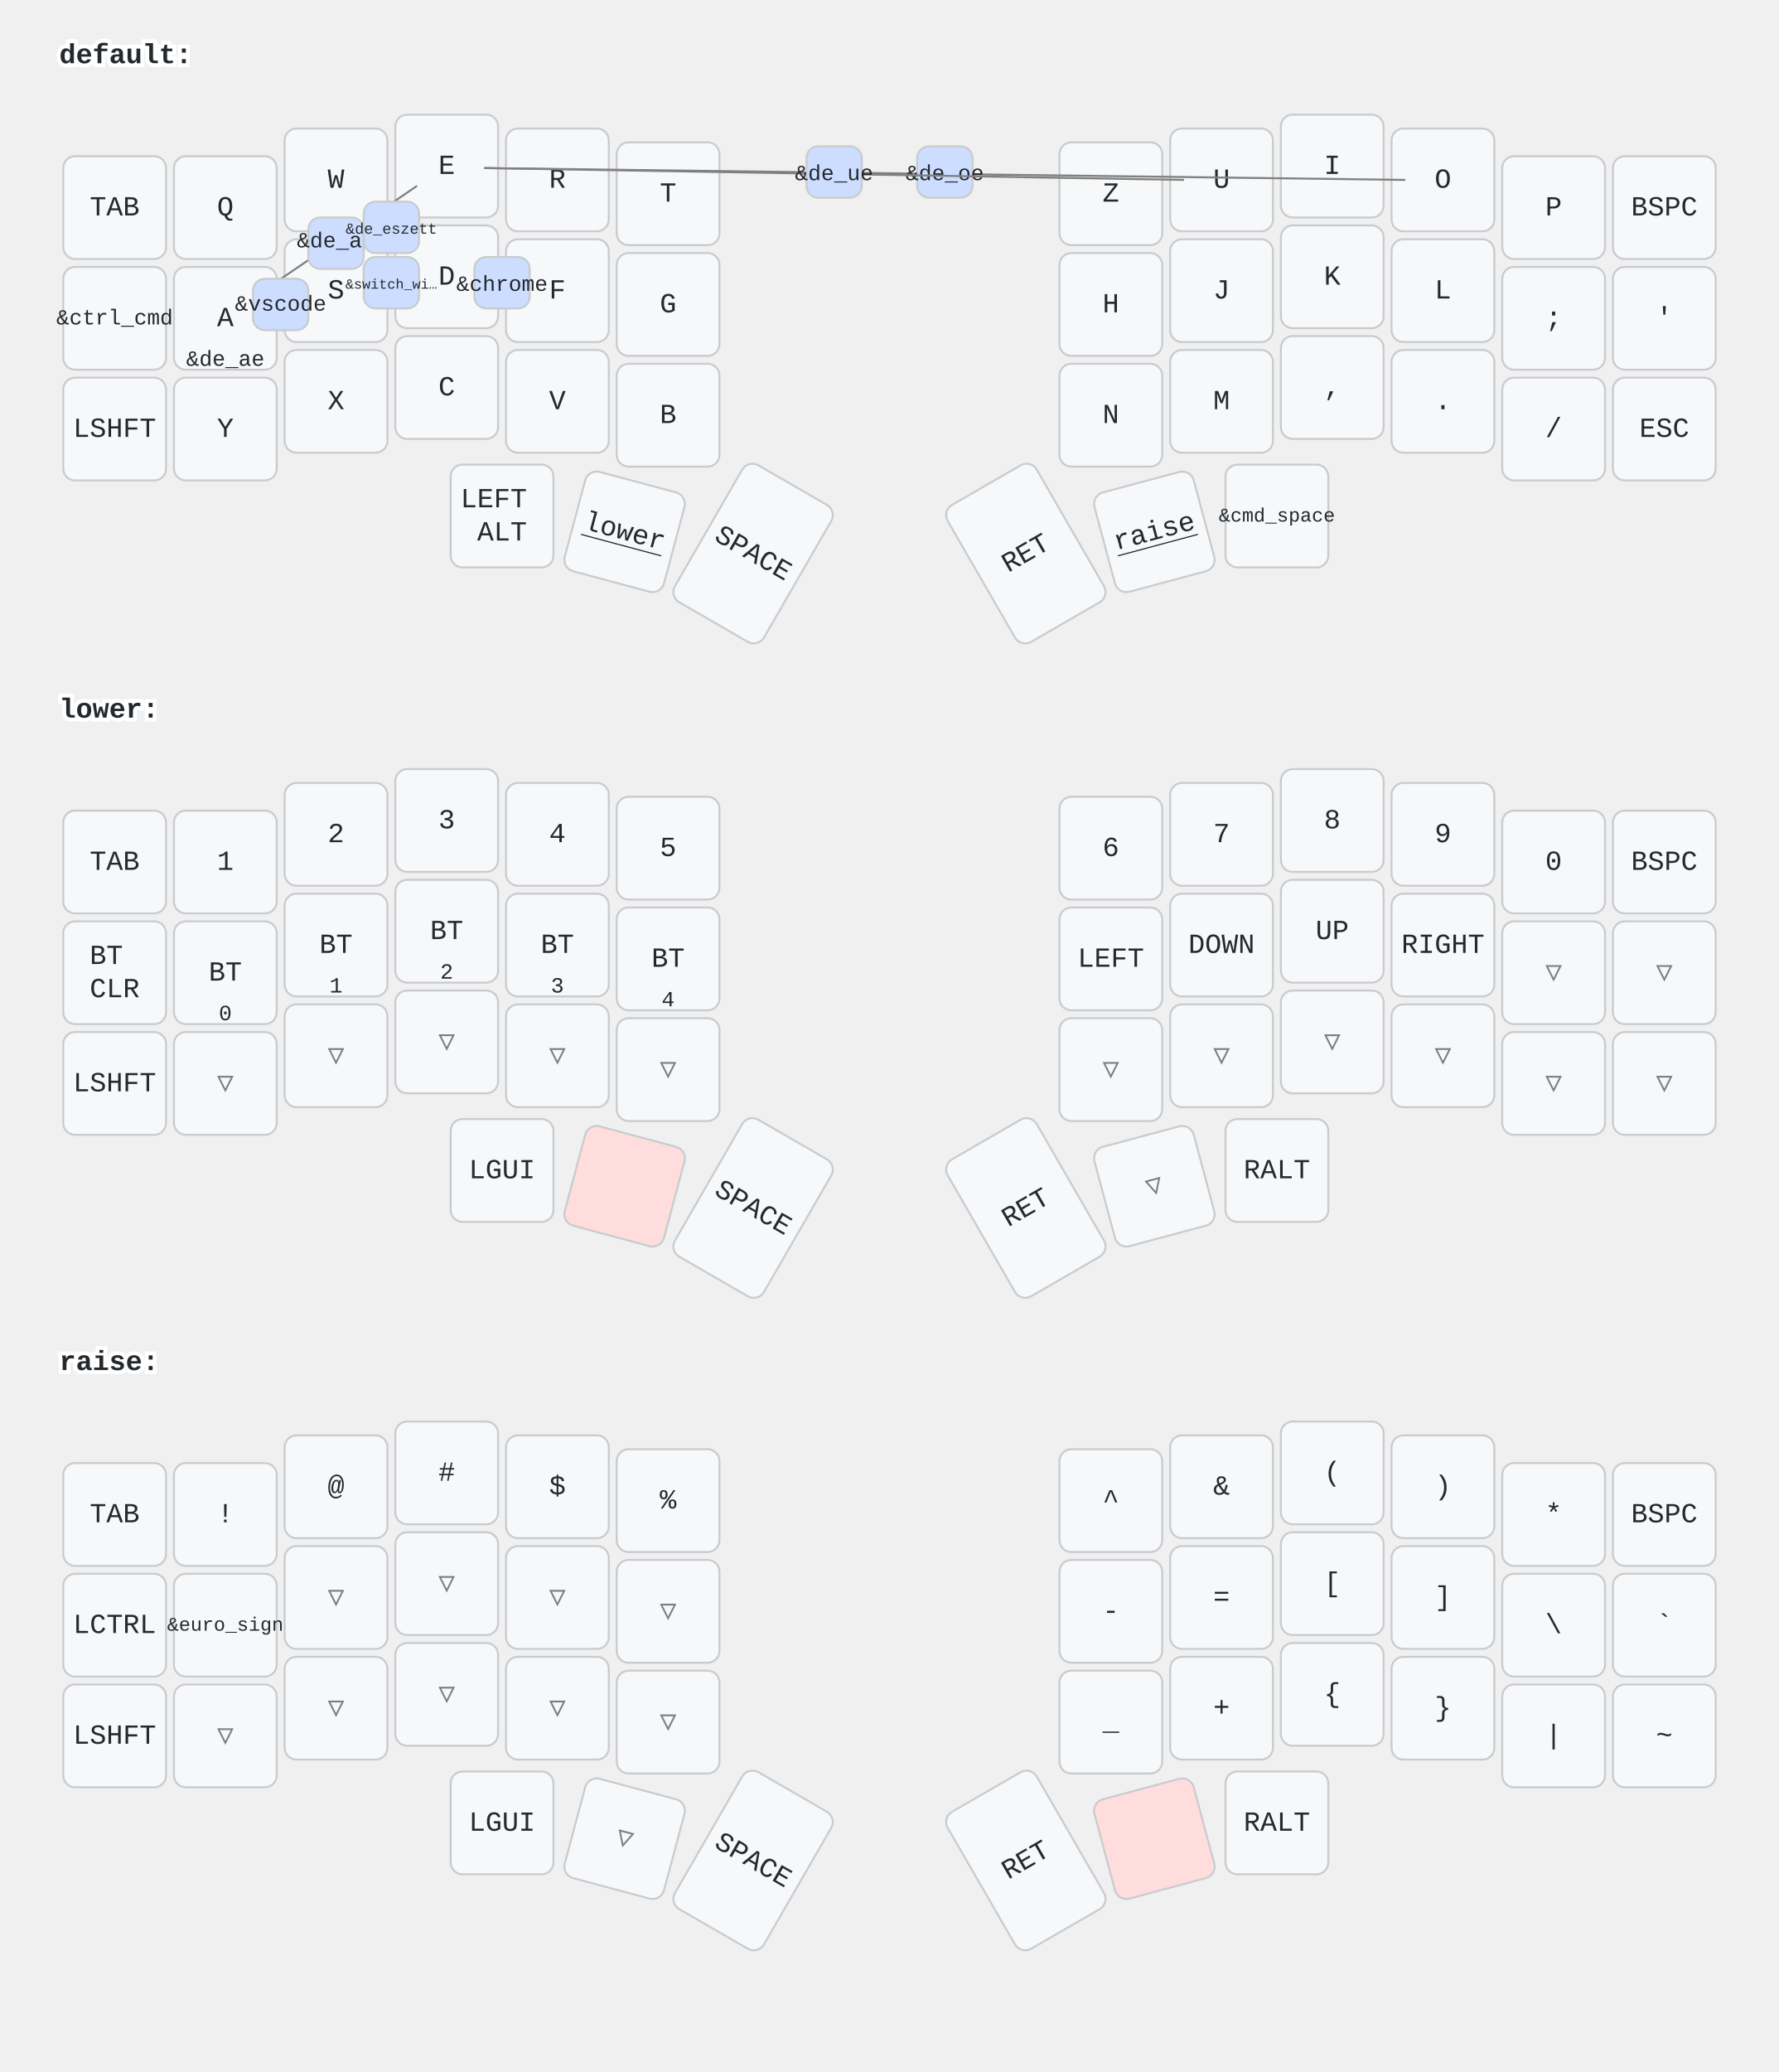
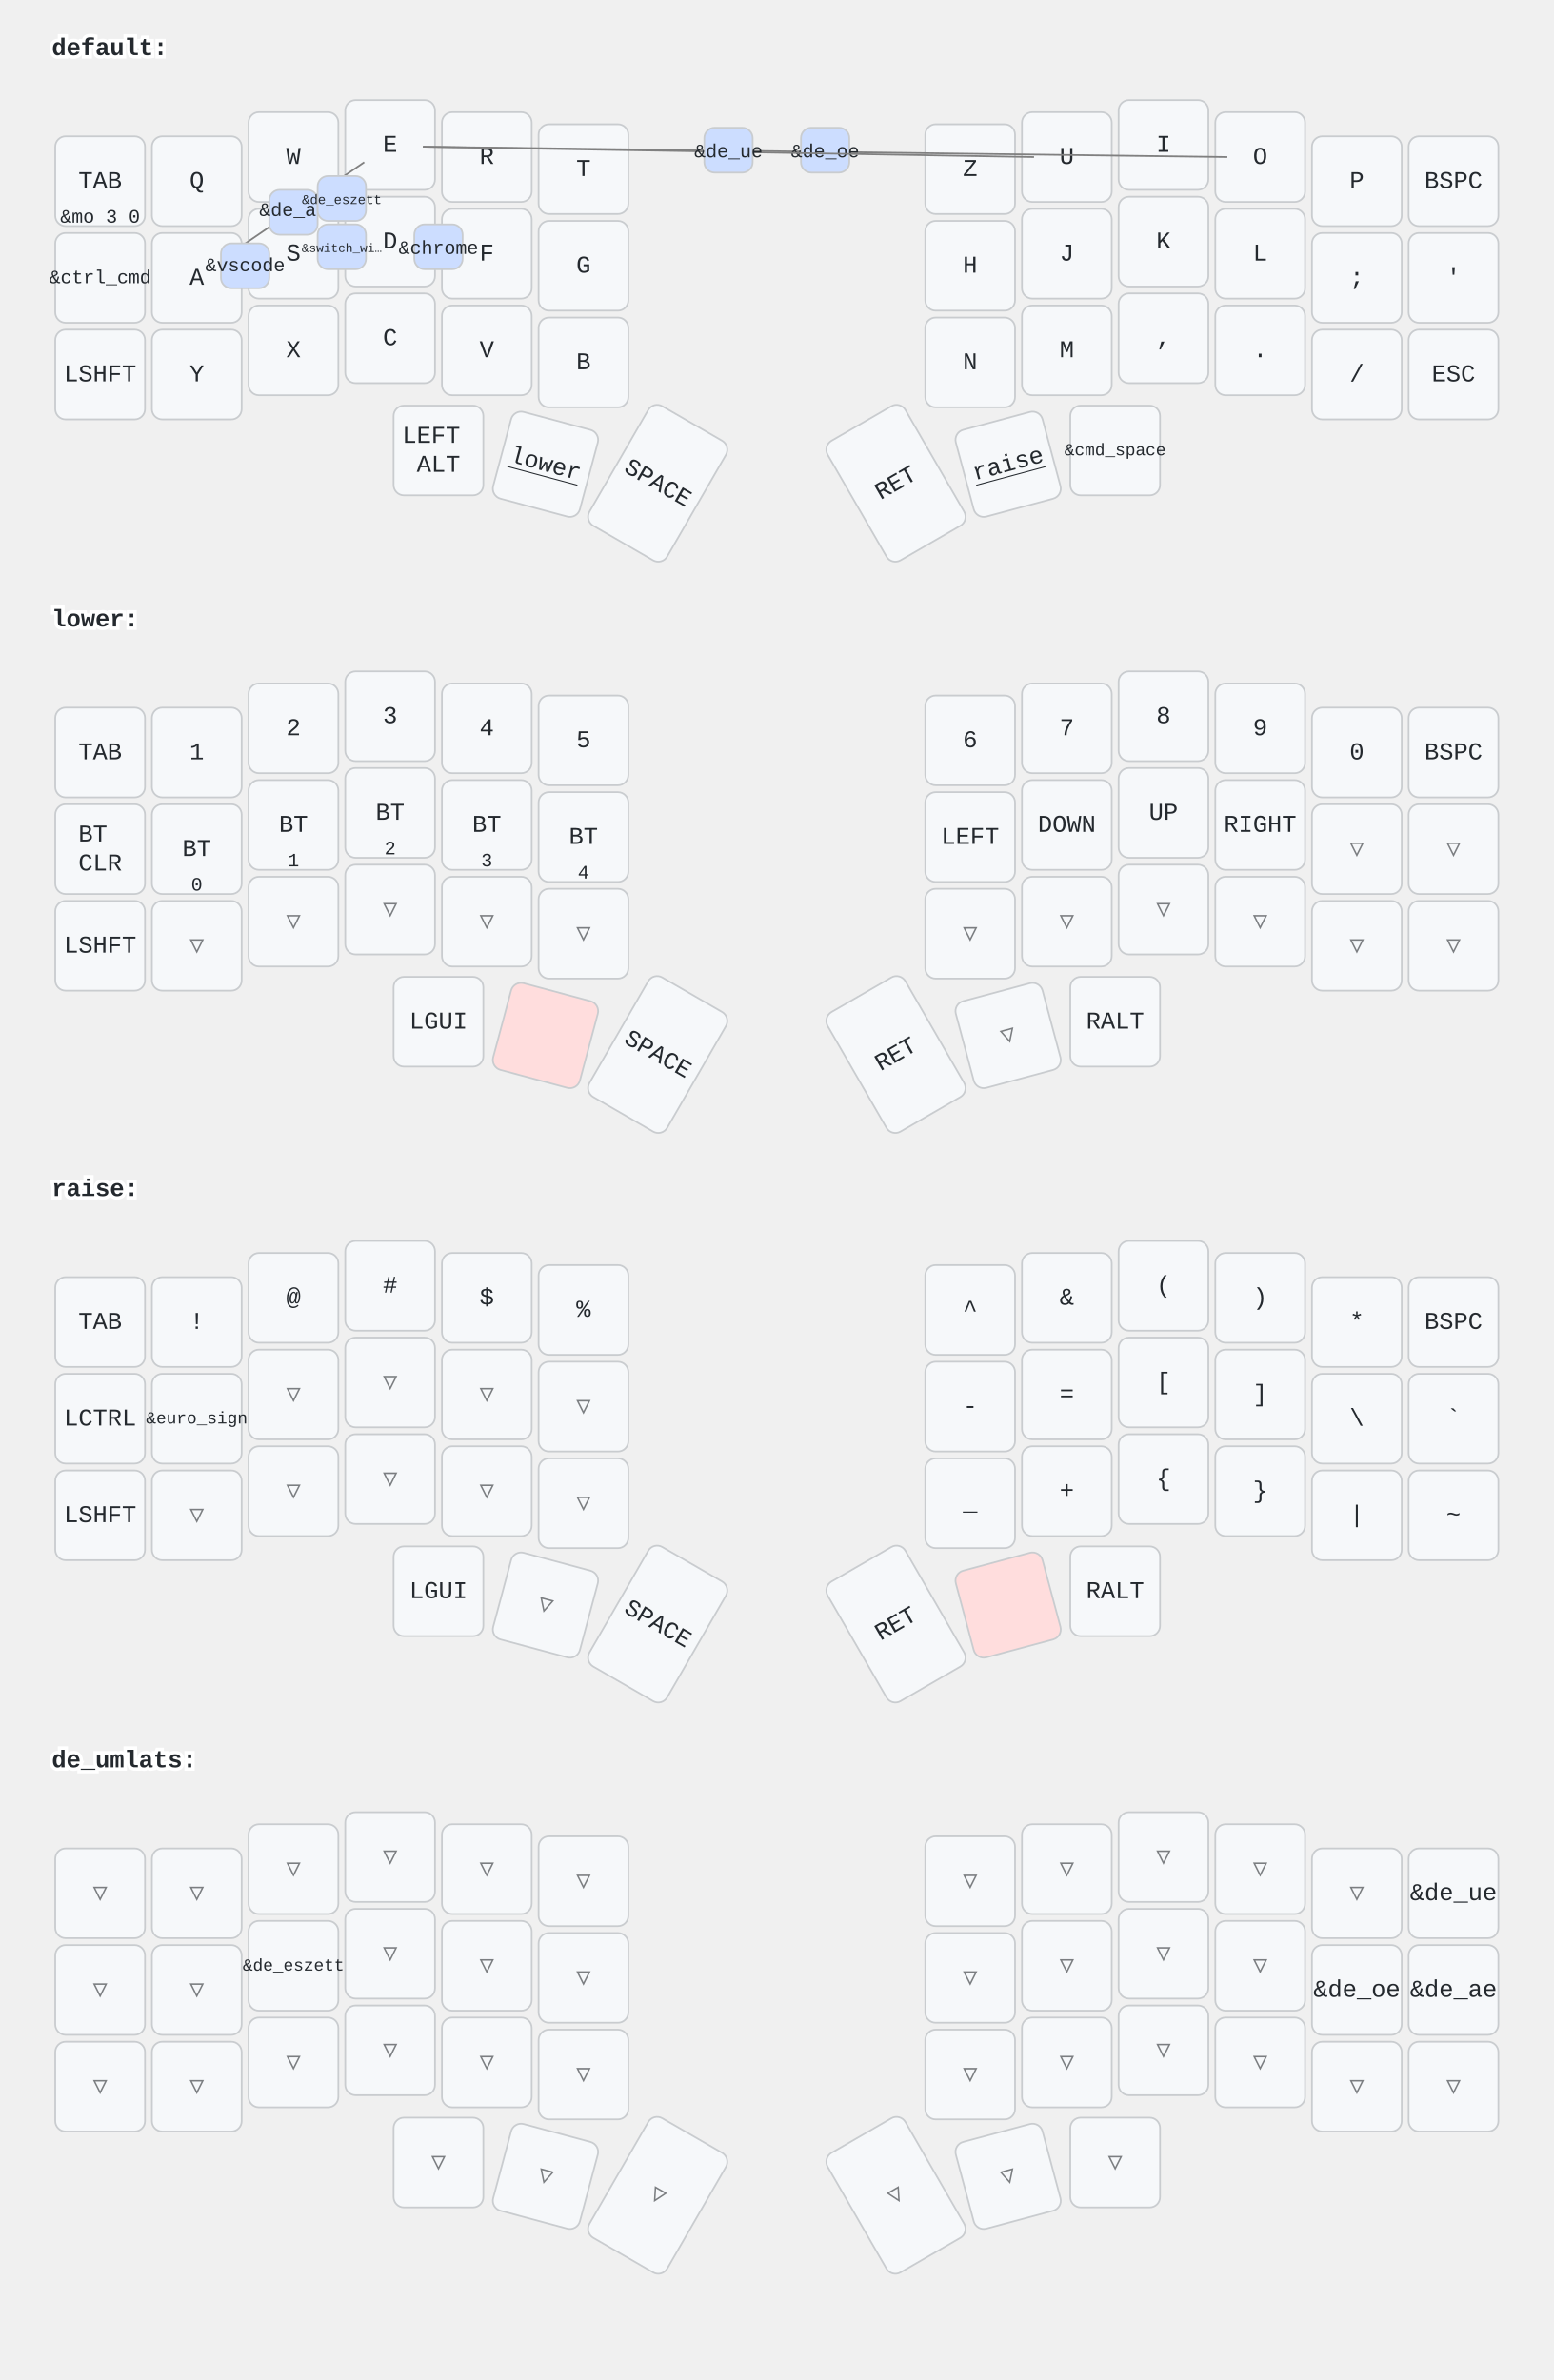
- <svg xmlns="http://www.w3.org/2000/svg" width="900" height="1048" viewBox="0 0 900 1048" class="keymap">
+ <svg xmlns="http://www.w3.org/2000/svg" width="900" height="1379" viewBox="0 0 900 1379" class="keymap">
  <style>/* inherit to force styles through use tags */
svg path {
    fill: inherit;
}

/* font and background color specifications */
svg.keymap {
    font-family: SFMono-Regular,Consolas,Liberation Mono,Menlo,monospace;
    font-size: 14px;
    font-kerning: normal;
    text-rendering: optimizeLegibility;
    fill: #24292e;
}

/* default key styling */
rect.key {
    fill: #f6f8fa;
}

rect.key, rect.combo {
    stroke: #c9cccf;
    stroke-width: 1;
}

/* default key side styling, only used is draw_key_sides is set */
rect.side {
    filter: brightness(90%);
}

/* color accent for combo boxes */
rect.combo, rect.combo-separate {
    fill: #cdf;
}

/* color accent for held keys */
rect.held, rect.combo.held {
    fill: #fdd;
}

/* color accent for ghost (optional) keys */
rect.ghost, rect.combo.ghost {
    stroke-dasharray: 4, 4;
    stroke-width: 2;
}

text {
    text-anchor: middle;
    dominant-baseline: middle;
}

/* styling for layer labels */
text.label {
    font-weight: bold;
    text-anchor: start;
    stroke: white;
    stroke-width: 4;
    paint-order: stroke;
}

/* styling for optional footer */
text.footer {
    text-anchor: end;
    dominant-baseline: auto;
    stroke: white;
    stroke-width: 4;
    paint-order: stroke;
}

/* styling for combo tap, and key hold/shifted label text */
text.combo, text.hold, text.shifted {
    font-size: 11px;
}

text.hold {
    text-anchor: middle;
    dominant-baseline: auto;
}

text.shifted {
    text-anchor: middle;
    dominant-baseline: hanging;
}

text.layer-activator {
    text-decoration: underline;
}

/* styling for hold/shifted label text in combo box */
text.combo.hold, text.combo.shifted {
    font-size: 8px;
}

/* lighter symbol for transparent keys */
text.trans {
    fill: #7b7e81;
}

/* styling for combo dendrons */
path.combo {
    stroke-width: 1;
    stroke: gray;
    fill: none;
}

/* Start Tabler Icons Cleanup */
/* cannot use height/width with glyphs */
.icon-tabler &gt; path {
    fill: inherit;
    stroke: inherit;
    stroke-width: 2;
}
/* hide tabler's default box */
.icon-tabler &gt; path[stroke="none"][fill="none"] {
    visibility: hidden;
}
/* End Tabler Icons Cleanup */
</style>
  <g transform="translate(30, 0)" class="layer-default">
    <text x="0" y="28" class="label" id="default">default:</text>
    <g transform="translate(0, 56)">
      <g transform="translate(28, 49)" class="key keypos-0">
        <rect rx="6" ry="6" x="-26" y="-26" width="52" height="52" class="key" />
        <text x="0" y="0" class="key tap">TAB</text>
+         <text x="0" y="24" class="key hold">&amp;mo 3 0</text>
      </g>
      <g transform="translate(84, 49)" class="key keypos-1">
        <rect rx="6" ry="6" x="-26" y="-26" width="52" height="52" class="key" />
        <text x="0" y="0" class="key tap">Q</text>
      </g>
      <g transform="translate(140, 35)" class="key keypos-2">
        <rect rx="6" ry="6" x="-26" y="-26" width="52" height="52" class="key" />
        <text x="0" y="0" class="key tap">W</text>
      </g>
      <g transform="translate(196, 28)" class="key keypos-3">
        <rect rx="6" ry="6" x="-26" y="-26" width="52" height="52" class="key" />
        <text x="0" y="0" class="key tap">E</text>
      </g>
      <g transform="translate(252, 35)" class="key keypos-4">
        <rect rx="6" ry="6" x="-26" y="-26" width="52" height="52" class="key" />
        <text x="0" y="0" class="key tap">R</text>
      </g>
      <g transform="translate(308, 42)" class="key keypos-5">
        <rect rx="6" ry="6" x="-26" y="-26" width="52" height="52" class="key" />
        <text x="0" y="0" class="key tap">T</text>
      </g>
      <g transform="translate(532, 42)" class="key keypos-6">
        <rect rx="6" ry="6" x="-26" y="-26" width="52" height="52" class="key" />
        <text x="0" y="0" class="key tap">Z</text>
      </g>
      <g transform="translate(588, 35)" class="key keypos-7">
        <rect rx="6" ry="6" x="-26" y="-26" width="52" height="52" class="key" />
        <text x="0" y="0" class="key tap">U</text>
      </g>
      <g transform="translate(644, 28)" class="key keypos-8">
        <rect rx="6" ry="6" x="-26" y="-26" width="52" height="52" class="key" />
        <text x="0" y="0" class="key tap">I</text>
      </g>
      <g transform="translate(700, 35)" class="key keypos-9">
        <rect rx="6" ry="6" x="-26" y="-26" width="52" height="52" class="key" />
        <text x="0" y="0" class="key tap">O</text>
      </g>
      <g transform="translate(756, 49)" class="key keypos-10">
        <rect rx="6" ry="6" x="-26" y="-26" width="52" height="52" class="key" />
        <text x="0" y="0" class="key tap">P</text>
      </g>
      <g transform="translate(812, 49)" class="key keypos-11">
        <rect rx="6" ry="6" x="-26" y="-26" width="52" height="52" class="key" />
        <text x="0" y="0" class="key tap">BSPC</text>
      </g>
      <g transform="translate(28, 105)" class="key keypos-12">
        <rect rx="6" ry="6" x="-26" y="-26" width="52" height="52" class="key" />
        <text x="0" y="0" class="key tap">
          <tspan style="font-size: 78%">&amp;ctrl_cmd</tspan>
        </text>
      </g>
      <g transform="translate(84, 105)" class="key keypos-13">
        <rect rx="6" ry="6" x="-26" y="-26" width="52" height="52" class="key" />
        <text x="0" y="0" class="key tap">A</text>
-         <text x="0" y="24" class="key hold">&amp;de_ae</text>
      </g>
      <g transform="translate(140, 91)" class="key keypos-14">
        <rect rx="6" ry="6" x="-26" y="-26" width="52" height="52" class="key" />
        <text x="0" y="0" class="key tap">S</text>
      </g>
      <g transform="translate(196, 84)" class="key keypos-15">
        <rect rx="6" ry="6" x="-26" y="-26" width="52" height="52" class="key" />
        <text x="0" y="0" class="key tap">D</text>
      </g>
      <g transform="translate(252, 91)" class="key keypos-16">
        <rect rx="6" ry="6" x="-26" y="-26" width="52" height="52" class="key" />
        <text x="0" y="0" class="key tap">F</text>
      </g>
      <g transform="translate(308, 98)" class="key keypos-17">
        <rect rx="6" ry="6" x="-26" y="-26" width="52" height="52" class="key" />
        <text x="0" y="0" class="key tap">G</text>
      </g>
      <g transform="translate(532, 98)" class="key keypos-18">
        <rect rx="6" ry="6" x="-26" y="-26" width="52" height="52" class="key" />
        <text x="0" y="0" class="key tap">H</text>
      </g>
      <g transform="translate(588, 91)" class="key keypos-19">
        <rect rx="6" ry="6" x="-26" y="-26" width="52" height="52" class="key" />
        <text x="0" y="0" class="key tap">J</text>
      </g>
      <g transform="translate(644, 84)" class="key keypos-20">
        <rect rx="6" ry="6" x="-26" y="-26" width="52" height="52" class="key" />
        <text x="0" y="0" class="key tap">K</text>
      </g>
      <g transform="translate(700, 91)" class="key keypos-21">
        <rect rx="6" ry="6" x="-26" y="-26" width="52" height="52" class="key" />
        <text x="0" y="0" class="key tap">L</text>
      </g>
      <g transform="translate(756, 105)" class="key keypos-22">
        <rect rx="6" ry="6" x="-26" y="-26" width="52" height="52" class="key" />
        <text x="0" y="0" class="key tap">;</text>
      </g>
      <g transform="translate(812, 105)" class="key keypos-23">
        <rect rx="6" ry="6" x="-26" y="-26" width="52" height="52" class="key" />
        <text x="0" y="0" class="key tap">'</text>
      </g>
      <g transform="translate(28, 161)" class="key keypos-24">
        <rect rx="6" ry="6" x="-26" y="-26" width="52" height="52" class="key" />
        <text x="0" y="0" class="key tap">LSHFT</text>
      </g>
      <g transform="translate(84, 161)" class="key keypos-25">
        <rect rx="6" ry="6" x="-26" y="-26" width="52" height="52" class="key" />
        <text x="0" y="0" class="key tap">Y</text>
      </g>
      <g transform="translate(140, 147)" class="key keypos-26">
        <rect rx="6" ry="6" x="-26" y="-26" width="52" height="52" class="key" />
        <text x="0" y="0" class="key tap">X</text>
      </g>
      <g transform="translate(196, 140)" class="key keypos-27">
        <rect rx="6" ry="6" x="-26" y="-26" width="52" height="52" class="key" />
        <text x="0" y="0" class="key tap">C</text>
      </g>
      <g transform="translate(252, 147)" class="key keypos-28">
        <rect rx="6" ry="6" x="-26" y="-26" width="52" height="52" class="key" />
        <text x="0" y="0" class="key tap">V</text>
      </g>
      <g transform="translate(308, 154)" class="key keypos-29">
        <rect rx="6" ry="6" x="-26" y="-26" width="52" height="52" class="key" />
        <text x="0" y="0" class="key tap">B</text>
      </g>
      <g transform="translate(532, 154)" class="key keypos-30">
        <rect rx="6" ry="6" x="-26" y="-26" width="52" height="52" class="key" />
        <text x="0" y="0" class="key tap">N</text>
      </g>
      <g transform="translate(588, 147)" class="key keypos-31">
        <rect rx="6" ry="6" x="-26" y="-26" width="52" height="52" class="key" />
        <text x="0" y="0" class="key tap">M</text>
      </g>
      <g transform="translate(644, 140)" class="key keypos-32">
        <rect rx="6" ry="6" x="-26" y="-26" width="52" height="52" class="key" />
        <text x="0" y="0" class="key tap">,</text>
      </g>
      <g transform="translate(700, 147)" class="key keypos-33">
        <rect rx="6" ry="6" x="-26" y="-26" width="52" height="52" class="key" />
        <text x="0" y="0" class="key tap">.</text>
      </g>
      <g transform="translate(756, 161)" class="key keypos-34">
        <rect rx="6" ry="6" x="-26" y="-26" width="52" height="52" class="key" />
        <text x="0" y="0" class="key tap">/</text>
      </g>
      <g transform="translate(812, 161)" class="key keypos-35">
        <rect rx="6" ry="6" x="-26" y="-26" width="52" height="52" class="key" />
        <text x="0" y="0" class="key tap">ESC</text>
      </g>
      <g transform="translate(224, 205)" class="key keypos-36">
        <rect rx="6" ry="6" x="-26" y="-26" width="52" height="52" class="key" />
        <text x="0" y="0" class="key tap">
          <tspan x="0" dy="-0.6em">LEFT</tspan>
          <tspan x="0" dy="1.2em">ALT</tspan>
        </text>
      </g>
      <g transform="translate(286, 213) rotate(15.0)" class="key keypos-37">
        <rect rx="6" ry="6" x="-26" y="-26" width="52" height="52" class="key" />
        <a href="#lower">
          <text x="0" y="0" class="key tap layer-activator">lower</text>
        </a>
      </g>
      <g transform="translate(351, 224) rotate(30.0)" class="key keypos-38">
        <rect rx="6" ry="6" x="-26" y="-40" width="52" height="80" class="key" />
        <text x="0" y="0" class="key tap">SPACE</text>
      </g>
      <g transform="translate(489, 224) rotate(-30.0)" class="key keypos-39">
        <rect rx="6" ry="6" x="-26" y="-40" width="52" height="80" class="key" />
        <text x="0" y="0" class="key tap">RET</text>
      </g>
      <g transform="translate(554, 213) rotate(-15.0)" class="key keypos-40">
        <rect rx="6" ry="6" x="-26" y="-26" width="52" height="52" class="key" />
        <a href="#raise">
          <text x="0" y="0" class="key tap layer-activator">raise</text>
        </a>
      </g>
      <g transform="translate(616, 205)" class="key keypos-41">
        <rect rx="6" ry="6" x="-26" y="-26" width="52" height="52" class="key" />
        <text x="0" y="0" class="key tap">
          <tspan style="font-size: 70%">&amp;cmd_space</tspan>
        </text>
      </g>
      <g class="combo combopos-0">
        <path d="M140,66 l-41,28" class="combo" />
        <path d="M140,66 l41,-28" class="combo" />
        <rect rx="6" ry="6" x="126" y="54" width="28" height="26" class="combo" />
        <text x="140" y="66" class="combo tap">&amp;de_ae</text>
      </g>
      <g class="combo combopos-1">
        <path d="M448,32 l233,3" class="combo" />
        <path d="M448,32 l-233,-3" class="combo" />
        <rect rx="6" ry="6" x="434" y="18" width="28" height="26" class="combo" />
        <text x="448" y="32" class="combo tap">&amp;de_oe</text>
      </g>
      <g class="combo combopos-2">
        <path d="M392,32 l177,3" class="combo" />
        <path d="M392,32 l-177,-3" class="combo" />
        <rect rx="6" ry="6" x="378" y="18" width="28" height="26" class="combo" />
        <text x="392" y="32" class="combo tap">&amp;de_ue</text>
      </g>
      <g class="combo combopos-3">
        <rect rx="6" ry="6" x="154" y="46" width="28" height="26" class="combo" />
        <text x="168" y="60" class="combo tap">
          <tspan style="font-size: 70%">&amp;de_eszett</tspan>
        </text>
      </g>
      <g class="combo combopos-4">
        <rect rx="6" ry="6" x="98" y="85" width="28" height="26" class="combo" />
        <text x="112" y="98" class="combo tap">&amp;vscode</text>
      </g>
      <g class="combo combopos-5">
        <rect rx="6" ry="6" x="210" y="74" width="28" height="26" class="combo" />
        <text x="224" y="88" class="combo tap">&amp;chrome</text>
      </g>
      <g class="combo combopos-6">
        <rect rx="6" ry="6" x="154" y="74" width="28" height="26" class="combo" />
        <text x="168" y="88" class="combo tap">
          <tspan style="font-size: 64%">&amp;switch_wi…</tspan>
        </text>
      </g>
    </g>
  </g>
  <g transform="translate(30, 331)" class="layer-lower">
    <text x="0" y="28" class="label" id="lower">lower:</text>
    <g transform="translate(0, 56)">
      <g transform="translate(28, 49)" class="key keypos-0">
        <rect rx="6" ry="6" x="-26" y="-26" width="52" height="52" class="key" />
        <text x="0" y="0" class="key tap">TAB</text>
      </g>
      <g transform="translate(84, 49)" class="key keypos-1">
        <rect rx="6" ry="6" x="-26" y="-26" width="52" height="52" class="key" />
        <text x="0" y="0" class="key tap">1</text>
      </g>
      <g transform="translate(140, 35)" class="key keypos-2">
        <rect rx="6" ry="6" x="-26" y="-26" width="52" height="52" class="key" />
        <text x="0" y="0" class="key tap">2</text>
      </g>
      <g transform="translate(196, 28)" class="key keypos-3">
        <rect rx="6" ry="6" x="-26" y="-26" width="52" height="52" class="key" />
        <text x="0" y="0" class="key tap">3</text>
      </g>
      <g transform="translate(252, 35)" class="key keypos-4">
        <rect rx="6" ry="6" x="-26" y="-26" width="52" height="52" class="key" />
        <text x="0" y="0" class="key tap">4</text>
      </g>
      <g transform="translate(308, 42)" class="key keypos-5">
        <rect rx="6" ry="6" x="-26" y="-26" width="52" height="52" class="key" />
        <text x="0" y="0" class="key tap">5</text>
      </g>
      <g transform="translate(532, 42)" class="key keypos-6">
        <rect rx="6" ry="6" x="-26" y="-26" width="52" height="52" class="key" />
        <text x="0" y="0" class="key tap">6</text>
      </g>
      <g transform="translate(588, 35)" class="key keypos-7">
        <rect rx="6" ry="6" x="-26" y="-26" width="52" height="52" class="key" />
        <text x="0" y="0" class="key tap">7</text>
      </g>
      <g transform="translate(644, 28)" class="key keypos-8">
        <rect rx="6" ry="6" x="-26" y="-26" width="52" height="52" class="key" />
        <text x="0" y="0" class="key tap">8</text>
      </g>
      <g transform="translate(700, 35)" class="key keypos-9">
        <rect rx="6" ry="6" x="-26" y="-26" width="52" height="52" class="key" />
        <text x="0" y="0" class="key tap">9</text>
      </g>
      <g transform="translate(756, 49)" class="key keypos-10">
        <rect rx="6" ry="6" x="-26" y="-26" width="52" height="52" class="key" />
        <text x="0" y="0" class="key tap">0</text>
      </g>
      <g transform="translate(812, 49)" class="key keypos-11">
        <rect rx="6" ry="6" x="-26" y="-26" width="52" height="52" class="key" />
        <text x="0" y="0" class="key tap">BSPC</text>
      </g>
      <g transform="translate(28, 105)" class="key keypos-12">
        <rect rx="6" ry="6" x="-26" y="-26" width="52" height="52" class="key" />
        <text x="0" y="0" class="key tap">
          <tspan x="0" dy="-0.6em">BT</tspan>
          <tspan x="0" dy="1.2em">CLR</tspan>
        </text>
      </g>
      <g transform="translate(84, 105)" class="key keypos-13">
        <rect rx="6" ry="6" x="-26" y="-26" width="52" height="52" class="key" />
        <text x="0" y="0" class="key tap">BT</text>
        <text x="0" y="24" class="key hold">0</text>
      </g>
      <g transform="translate(140, 91)" class="key keypos-14">
        <rect rx="6" ry="6" x="-26" y="-26" width="52" height="52" class="key" />
        <text x="0" y="0" class="key tap">BT</text>
        <text x="0" y="24" class="key hold">1</text>
      </g>
      <g transform="translate(196, 84)" class="key keypos-15">
        <rect rx="6" ry="6" x="-26" y="-26" width="52" height="52" class="key" />
        <text x="0" y="0" class="key tap">BT</text>
        <text x="0" y="24" class="key hold">2</text>
      </g>
      <g transform="translate(252, 91)" class="key keypos-16">
        <rect rx="6" ry="6" x="-26" y="-26" width="52" height="52" class="key" />
        <text x="0" y="0" class="key tap">BT</text>
        <text x="0" y="24" class="key hold">3</text>
      </g>
      <g transform="translate(308, 98)" class="key keypos-17">
        <rect rx="6" ry="6" x="-26" y="-26" width="52" height="52" class="key" />
        <text x="0" y="0" class="key tap">BT</text>
        <text x="0" y="24" class="key hold">4</text>
      </g>
      <g transform="translate(532, 98)" class="key keypos-18">
        <rect rx="6" ry="6" x="-26" y="-26" width="52" height="52" class="key" />
        <text x="0" y="0" class="key tap">LEFT</text>
      </g>
      <g transform="translate(588, 91)" class="key keypos-19">
        <rect rx="6" ry="6" x="-26" y="-26" width="52" height="52" class="key" />
        <text x="0" y="0" class="key tap">DOWN</text>
      </g>
      <g transform="translate(644, 84)" class="key keypos-20">
        <rect rx="6" ry="6" x="-26" y="-26" width="52" height="52" class="key" />
        <text x="0" y="0" class="key tap">UP</text>
      </g>
      <g transform="translate(700, 91)" class="key keypos-21">
        <rect rx="6" ry="6" x="-26" y="-26" width="52" height="52" class="key" />
        <text x="0" y="0" class="key tap">RIGHT</text>
      </g>
      <g transform="translate(756, 105)" class="key trans keypos-22">
        <rect rx="6" ry="6" x="-26" y="-26" width="52" height="52" class="key trans" />
        <text x="0" y="0" class="key trans tap">▽</text>
      </g>
      <g transform="translate(812, 105)" class="key trans keypos-23">
        <rect rx="6" ry="6" x="-26" y="-26" width="52" height="52" class="key trans" />
        <text x="0" y="0" class="key trans tap">▽</text>
      </g>
      <g transform="translate(28, 161)" class="key keypos-24">
        <rect rx="6" ry="6" x="-26" y="-26" width="52" height="52" class="key" />
        <text x="0" y="0" class="key tap">LSHFT</text>
      </g>
      <g transform="translate(84, 161)" class="key trans keypos-25">
        <rect rx="6" ry="6" x="-26" y="-26" width="52" height="52" class="key trans" />
        <text x="0" y="0" class="key trans tap">▽</text>
      </g>
      <g transform="translate(140, 147)" class="key trans keypos-26">
        <rect rx="6" ry="6" x="-26" y="-26" width="52" height="52" class="key trans" />
        <text x="0" y="0" class="key trans tap">▽</text>
      </g>
      <g transform="translate(196, 140)" class="key trans keypos-27">
        <rect rx="6" ry="6" x="-26" y="-26" width="52" height="52" class="key trans" />
        <text x="0" y="0" class="key trans tap">▽</text>
      </g>
      <g transform="translate(252, 147)" class="key trans keypos-28">
        <rect rx="6" ry="6" x="-26" y="-26" width="52" height="52" class="key trans" />
        <text x="0" y="0" class="key trans tap">▽</text>
      </g>
      <g transform="translate(308, 154)" class="key trans keypos-29">
        <rect rx="6" ry="6" x="-26" y="-26" width="52" height="52" class="key trans" />
        <text x="0" y="0" class="key trans tap">▽</text>
      </g>
      <g transform="translate(532, 154)" class="key trans keypos-30">
        <rect rx="6" ry="6" x="-26" y="-26" width="52" height="52" class="key trans" />
        <text x="0" y="0" class="key trans tap">▽</text>
      </g>
      <g transform="translate(588, 147)" class="key trans keypos-31">
        <rect rx="6" ry="6" x="-26" y="-26" width="52" height="52" class="key trans" />
        <text x="0" y="0" class="key trans tap">▽</text>
      </g>
      <g transform="translate(644, 140)" class="key trans keypos-32">
        <rect rx="6" ry="6" x="-26" y="-26" width="52" height="52" class="key trans" />
        <text x="0" y="0" class="key trans tap">▽</text>
      </g>
      <g transform="translate(700, 147)" class="key trans keypos-33">
        <rect rx="6" ry="6" x="-26" y="-26" width="52" height="52" class="key trans" />
        <text x="0" y="0" class="key trans tap">▽</text>
      </g>
      <g transform="translate(756, 161)" class="key trans keypos-34">
        <rect rx="6" ry="6" x="-26" y="-26" width="52" height="52" class="key trans" />
        <text x="0" y="0" class="key trans tap">▽</text>
      </g>
      <g transform="translate(812, 161)" class="key trans keypos-35">
        <rect rx="6" ry="6" x="-26" y="-26" width="52" height="52" class="key trans" />
        <text x="0" y="0" class="key trans tap">▽</text>
      </g>
      <g transform="translate(224, 205)" class="key keypos-36">
        <rect rx="6" ry="6" x="-26" y="-26" width="52" height="52" class="key" />
        <text x="0" y="0" class="key tap">LGUI</text>
      </g>
      <g transform="translate(286, 213) rotate(15.0)" class="key held keypos-37">
        <rect rx="6" ry="6" x="-26" y="-26" width="52" height="52" class="key held" />
      </g>
      <g transform="translate(351, 224) rotate(30.0)" class="key keypos-38">
        <rect rx="6" ry="6" x="-26" y="-40" width="52" height="80" class="key" />
        <text x="0" y="0" class="key tap">SPACE</text>
      </g>
      <g transform="translate(489, 224) rotate(-30.0)" class="key keypos-39">
        <rect rx="6" ry="6" x="-26" y="-40" width="52" height="80" class="key" />
        <text x="0" y="0" class="key tap">RET</text>
      </g>
      <g transform="translate(554, 213) rotate(-15.0)" class="key trans keypos-40">
        <rect rx="6" ry="6" x="-26" y="-26" width="52" height="52" class="key trans" />
        <text x="0" y="0" class="key trans tap">▽</text>
      </g>
      <g transform="translate(616, 205)" class="key keypos-41">
        <rect rx="6" ry="6" x="-26" y="-26" width="52" height="52" class="key" />
        <text x="0" y="0" class="key tap">RALT</text>
      </g>
    </g>
  </g>
  <g transform="translate(30, 661)" class="layer-raise">
    <text x="0" y="28" class="label" id="raise">raise:</text>
    <g transform="translate(0, 56)">
      <g transform="translate(28, 49)" class="key keypos-0">
        <rect rx="6" ry="6" x="-26" y="-26" width="52" height="52" class="key" />
        <text x="0" y="0" class="key tap">TAB</text>
      </g>
      <g transform="translate(84, 49)" class="key keypos-1">
        <rect rx="6" ry="6" x="-26" y="-26" width="52" height="52" class="key" />
        <text x="0" y="0" class="key tap">!</text>
      </g>
      <g transform="translate(140, 35)" class="key keypos-2">
        <rect rx="6" ry="6" x="-26" y="-26" width="52" height="52" class="key" />
        <text x="0" y="0" class="key tap">@</text>
      </g>
      <g transform="translate(196, 28)" class="key keypos-3">
        <rect rx="6" ry="6" x="-26" y="-26" width="52" height="52" class="key" />
        <text x="0" y="0" class="key tap">#</text>
      </g>
      <g transform="translate(252, 35)" class="key keypos-4">
        <rect rx="6" ry="6" x="-26" y="-26" width="52" height="52" class="key" />
        <text x="0" y="0" class="key tap">$</text>
      </g>
      <g transform="translate(308, 42)" class="key keypos-5">
        <rect rx="6" ry="6" x="-26" y="-26" width="52" height="52" class="key" />
        <text x="0" y="0" class="key tap">%</text>
      </g>
      <g transform="translate(532, 42)" class="key keypos-6">
        <rect rx="6" ry="6" x="-26" y="-26" width="52" height="52" class="key" />
        <text x="0" y="0" class="key tap">^</text>
      </g>
      <g transform="translate(588, 35)" class="key keypos-7">
        <rect rx="6" ry="6" x="-26" y="-26" width="52" height="52" class="key" />
        <text x="0" y="0" class="key tap">&amp;</text>
      </g>
      <g transform="translate(644, 28)" class="key keypos-8">
        <rect rx="6" ry="6" x="-26" y="-26" width="52" height="52" class="key" />
        <text x="0" y="0" class="key tap">(</text>
      </g>
      <g transform="translate(700, 35)" class="key keypos-9">
        <rect rx="6" ry="6" x="-26" y="-26" width="52" height="52" class="key" />
        <text x="0" y="0" class="key tap">)</text>
      </g>
      <g transform="translate(756, 49)" class="key keypos-10">
        <rect rx="6" ry="6" x="-26" y="-26" width="52" height="52" class="key" />
        <text x="0" y="0" class="key tap">*</text>
      </g>
      <g transform="translate(812, 49)" class="key keypos-11">
        <rect rx="6" ry="6" x="-26" y="-26" width="52" height="52" class="key" />
        <text x="0" y="0" class="key tap">BSPC</text>
      </g>
      <g transform="translate(28, 105)" class="key keypos-12">
        <rect rx="6" ry="6" x="-26" y="-26" width="52" height="52" class="key" />
        <text x="0" y="0" class="key tap">LCTRL</text>
      </g>
      <g transform="translate(84, 105)" class="key keypos-13">
        <rect rx="6" ry="6" x="-26" y="-26" width="52" height="52" class="key" />
        <text x="0" y="0" class="key tap">
          <tspan style="font-size: 70%">&amp;euro_sign</tspan>
        </text>
      </g>
      <g transform="translate(140, 91)" class="key trans keypos-14">
        <rect rx="6" ry="6" x="-26" y="-26" width="52" height="52" class="key trans" />
        <text x="0" y="0" class="key trans tap">▽</text>
      </g>
      <g transform="translate(196, 84)" class="key trans keypos-15">
        <rect rx="6" ry="6" x="-26" y="-26" width="52" height="52" class="key trans" />
        <text x="0" y="0" class="key trans tap">▽</text>
      </g>
      <g transform="translate(252, 91)" class="key trans keypos-16">
        <rect rx="6" ry="6" x="-26" y="-26" width="52" height="52" class="key trans" />
        <text x="0" y="0" class="key trans tap">▽</text>
      </g>
      <g transform="translate(308, 98)" class="key trans keypos-17">
        <rect rx="6" ry="6" x="-26" y="-26" width="52" height="52" class="key trans" />
        <text x="0" y="0" class="key trans tap">▽</text>
      </g>
      <g transform="translate(532, 98)" class="key keypos-18">
        <rect rx="6" ry="6" x="-26" y="-26" width="52" height="52" class="key" />
        <text x="0" y="0" class="key tap">-</text>
      </g>
      <g transform="translate(588, 91)" class="key keypos-19">
        <rect rx="6" ry="6" x="-26" y="-26" width="52" height="52" class="key" />
        <text x="0" y="0" class="key tap">=</text>
      </g>
      <g transform="translate(644, 84)" class="key keypos-20">
        <rect rx="6" ry="6" x="-26" y="-26" width="52" height="52" class="key" />
        <text x="0" y="0" class="key tap">[</text>
      </g>
      <g transform="translate(700, 91)" class="key keypos-21">
        <rect rx="6" ry="6" x="-26" y="-26" width="52" height="52" class="key" />
        <text x="0" y="0" class="key tap">]</text>
      </g>
      <g transform="translate(756, 105)" class="key keypos-22">
        <rect rx="6" ry="6" x="-26" y="-26" width="52" height="52" class="key" />
        <text x="0" y="0" class="key tap">\</text>
      </g>
      <g transform="translate(812, 105)" class="key keypos-23">
        <rect rx="6" ry="6" x="-26" y="-26" width="52" height="52" class="key" />
        <text x="0" y="0" class="key tap">`</text>
      </g>
      <g transform="translate(28, 161)" class="key keypos-24">
        <rect rx="6" ry="6" x="-26" y="-26" width="52" height="52" class="key" />
        <text x="0" y="0" class="key tap">LSHFT</text>
      </g>
      <g transform="translate(84, 161)" class="key trans keypos-25">
        <rect rx="6" ry="6" x="-26" y="-26" width="52" height="52" class="key trans" />
        <text x="0" y="0" class="key trans tap">▽</text>
      </g>
      <g transform="translate(140, 147)" class="key trans keypos-26">
        <rect rx="6" ry="6" x="-26" y="-26" width="52" height="52" class="key trans" />
        <text x="0" y="0" class="key trans tap">▽</text>
      </g>
      <g transform="translate(196, 140)" class="key trans keypos-27">
        <rect rx="6" ry="6" x="-26" y="-26" width="52" height="52" class="key trans" />
        <text x="0" y="0" class="key trans tap">▽</text>
      </g>
      <g transform="translate(252, 147)" class="key trans keypos-28">
        <rect rx="6" ry="6" x="-26" y="-26" width="52" height="52" class="key trans" />
        <text x="0" y="0" class="key trans tap">▽</text>
      </g>
      <g transform="translate(308, 154)" class="key trans keypos-29">
        <rect rx="6" ry="6" x="-26" y="-26" width="52" height="52" class="key trans" />
        <text x="0" y="0" class="key trans tap">▽</text>
      </g>
      <g transform="translate(532, 154)" class="key keypos-30">
        <rect rx="6" ry="6" x="-26" y="-26" width="52" height="52" class="key" />
        <text x="0" y="0" class="key tap">_</text>
      </g>
      <g transform="translate(588, 147)" class="key keypos-31">
        <rect rx="6" ry="6" x="-26" y="-26" width="52" height="52" class="key" />
        <text x="0" y="0" class="key tap">+</text>
      </g>
      <g transform="translate(644, 140)" class="key keypos-32">
        <rect rx="6" ry="6" x="-26" y="-26" width="52" height="52" class="key" />
        <text x="0" y="0" class="key tap">{</text>
      </g>
      <g transform="translate(700, 147)" class="key keypos-33">
        <rect rx="6" ry="6" x="-26" y="-26" width="52" height="52" class="key" />
        <text x="0" y="0" class="key tap">}</text>
      </g>
      <g transform="translate(756, 161)" class="key keypos-34">
        <rect rx="6" ry="6" x="-26" y="-26" width="52" height="52" class="key" />
        <text x="0" y="0" class="key tap">|</text>
      </g>
      <g transform="translate(812, 161)" class="key keypos-35">
        <rect rx="6" ry="6" x="-26" y="-26" width="52" height="52" class="key" />
        <text x="0" y="0" class="key tap">~</text>
      </g>
      <g transform="translate(224, 205)" class="key keypos-36">
        <rect rx="6" ry="6" x="-26" y="-26" width="52" height="52" class="key" />
        <text x="0" y="0" class="key tap">LGUI</text>
      </g>
      <g transform="translate(286, 213) rotate(15.0)" class="key trans keypos-37">
        <rect rx="6" ry="6" x="-26" y="-26" width="52" height="52" class="key trans" />
        <text x="0" y="0" class="key trans tap">▽</text>
      </g>
      <g transform="translate(351, 224) rotate(30.0)" class="key keypos-38">
        <rect rx="6" ry="6" x="-26" y="-40" width="52" height="80" class="key" />
        <text x="0" y="0" class="key tap">SPACE</text>
      </g>
      <g transform="translate(489, 224) rotate(-30.0)" class="key keypos-39">
        <rect rx="6" ry="6" x="-26" y="-40" width="52" height="80" class="key" />
        <text x="0" y="0" class="key tap">RET</text>
      </g>
      <g transform="translate(554, 213) rotate(-15.0)" class="key held keypos-40">
        <rect rx="6" ry="6" x="-26" y="-26" width="52" height="52" class="key held" />
      </g>
      <g transform="translate(616, 205)" class="key keypos-41">
        <rect rx="6" ry="6" x="-26" y="-26" width="52" height="52" class="key" />
        <text x="0" y="0" class="key tap">RALT</text>
      </g>
    </g>
  </g>
+   <g transform="translate(30, 992)" class="layer-de_umlats">
+     <text x="0" y="28" class="label" id="de_umlats">de_umlats:</text>
+     <g transform="translate(0, 56)">
+       <g transform="translate(28, 49)" class="key trans keypos-0">
+         <rect rx="6" ry="6" x="-26" y="-26" width="52" height="52" class="key trans" />
+         <text x="0" y="0" class="key trans tap">▽</text>
+       </g>
+       <g transform="translate(84, 49)" class="key trans keypos-1">
+         <rect rx="6" ry="6" x="-26" y="-26" width="52" height="52" class="key trans" />
+         <text x="0" y="0" class="key trans tap">▽</text>
+       </g>
+       <g transform="translate(140, 35)" class="key trans keypos-2">
+         <rect rx="6" ry="6" x="-26" y="-26" width="52" height="52" class="key trans" />
+         <text x="0" y="0" class="key trans tap">▽</text>
+       </g>
+       <g transform="translate(196, 28)" class="key trans keypos-3">
+         <rect rx="6" ry="6" x="-26" y="-26" width="52" height="52" class="key trans" />
+         <text x="0" y="0" class="key trans tap">▽</text>
+       </g>
+       <g transform="translate(252, 35)" class="key trans keypos-4">
+         <rect rx="6" ry="6" x="-26" y="-26" width="52" height="52" class="key trans" />
+         <text x="0" y="0" class="key trans tap">▽</text>
+       </g>
+       <g transform="translate(308, 42)" class="key trans keypos-5">
+         <rect rx="6" ry="6" x="-26" y="-26" width="52" height="52" class="key trans" />
+         <text x="0" y="0" class="key trans tap">▽</text>
+       </g>
+       <g transform="translate(532, 42)" class="key trans keypos-6">
+         <rect rx="6" ry="6" x="-26" y="-26" width="52" height="52" class="key trans" />
+         <text x="0" y="0" class="key trans tap">▽</text>
+       </g>
+       <g transform="translate(588, 35)" class="key trans keypos-7">
+         <rect rx="6" ry="6" x="-26" y="-26" width="52" height="52" class="key trans" />
+         <text x="0" y="0" class="key trans tap">▽</text>
+       </g>
+       <g transform="translate(644, 28)" class="key trans keypos-8">
+         <rect rx="6" ry="6" x="-26" y="-26" width="52" height="52" class="key trans" />
+         <text x="0" y="0" class="key trans tap">▽</text>
+       </g>
+       <g transform="translate(700, 35)" class="key trans keypos-9">
+         <rect rx="6" ry="6" x="-26" y="-26" width="52" height="52" class="key trans" />
+         <text x="0" y="0" class="key trans tap">▽</text>
+       </g>
+       <g transform="translate(756, 49)" class="key trans keypos-10">
+         <rect rx="6" ry="6" x="-26" y="-26" width="52" height="52" class="key trans" />
+         <text x="0" y="0" class="key trans tap">▽</text>
+       </g>
+       <g transform="translate(812, 49)" class="key keypos-11">
+         <rect rx="6" ry="6" x="-26" y="-26" width="52" height="52" class="key" />
+         <text x="0" y="0" class="key tap">&amp;de_ue</text>
+       </g>
+       <g transform="translate(28, 105)" class="key trans keypos-12">
+         <rect rx="6" ry="6" x="-26" y="-26" width="52" height="52" class="key trans" />
+         <text x="0" y="0" class="key trans tap">▽</text>
+       </g>
+       <g transform="translate(84, 105)" class="key trans keypos-13">
+         <rect rx="6" ry="6" x="-26" y="-26" width="52" height="52" class="key trans" />
+         <text x="0" y="0" class="key trans tap">▽</text>
+       </g>
+       <g transform="translate(140, 91)" class="key keypos-14">
+         <rect rx="6" ry="6" x="-26" y="-26" width="52" height="52" class="key" />
+         <text x="0" y="0" class="key tap">
+           <tspan style="font-size: 70%">&amp;de_eszett</tspan>
+         </text>
+       </g>
+       <g transform="translate(196, 84)" class="key trans keypos-15">
+         <rect rx="6" ry="6" x="-26" y="-26" width="52" height="52" class="key trans" />
+         <text x="0" y="0" class="key trans tap">▽</text>
+       </g>
+       <g transform="translate(252, 91)" class="key trans keypos-16">
+         <rect rx="6" ry="6" x="-26" y="-26" width="52" height="52" class="key trans" />
+         <text x="0" y="0" class="key trans tap">▽</text>
+       </g>
+       <g transform="translate(308, 98)" class="key trans keypos-17">
+         <rect rx="6" ry="6" x="-26" y="-26" width="52" height="52" class="key trans" />
+         <text x="0" y="0" class="key trans tap">▽</text>
+       </g>
+       <g transform="translate(532, 98)" class="key trans keypos-18">
+         <rect rx="6" ry="6" x="-26" y="-26" width="52" height="52" class="key trans" />
+         <text x="0" y="0" class="key trans tap">▽</text>
+       </g>
+       <g transform="translate(588, 91)" class="key trans keypos-19">
+         <rect rx="6" ry="6" x="-26" y="-26" width="52" height="52" class="key trans" />
+         <text x="0" y="0" class="key trans tap">▽</text>
+       </g>
+       <g transform="translate(644, 84)" class="key trans keypos-20">
+         <rect rx="6" ry="6" x="-26" y="-26" width="52" height="52" class="key trans" />
+         <text x="0" y="0" class="key trans tap">▽</text>
+       </g>
+       <g transform="translate(700, 91)" class="key trans keypos-21">
+         <rect rx="6" ry="6" x="-26" y="-26" width="52" height="52" class="key trans" />
+         <text x="0" y="0" class="key trans tap">▽</text>
+       </g>
+       <g transform="translate(756, 105)" class="key keypos-22">
+         <rect rx="6" ry="6" x="-26" y="-26" width="52" height="52" class="key" />
+         <text x="0" y="0" class="key tap">&amp;de_oe</text>
+       </g>
+       <g transform="translate(812, 105)" class="key keypos-23">
+         <rect rx="6" ry="6" x="-26" y="-26" width="52" height="52" class="key" />
+         <text x="0" y="0" class="key tap">&amp;de_ae</text>
+       </g>
+       <g transform="translate(28, 161)" class="key trans keypos-24">
+         <rect rx="6" ry="6" x="-26" y="-26" width="52" height="52" class="key trans" />
+         <text x="0" y="0" class="key trans tap">▽</text>
+       </g>
+       <g transform="translate(84, 161)" class="key trans keypos-25">
+         <rect rx="6" ry="6" x="-26" y="-26" width="52" height="52" class="key trans" />
+         <text x="0" y="0" class="key trans tap">▽</text>
+       </g>
+       <g transform="translate(140, 147)" class="key trans keypos-26">
+         <rect rx="6" ry="6" x="-26" y="-26" width="52" height="52" class="key trans" />
+         <text x="0" y="0" class="key trans tap">▽</text>
+       </g>
+       <g transform="translate(196, 140)" class="key trans keypos-27">
+         <rect rx="6" ry="6" x="-26" y="-26" width="52" height="52" class="key trans" />
+         <text x="0" y="0" class="key trans tap">▽</text>
+       </g>
+       <g transform="translate(252, 147)" class="key trans keypos-28">
+         <rect rx="6" ry="6" x="-26" y="-26" width="52" height="52" class="key trans" />
+         <text x="0" y="0" class="key trans tap">▽</text>
+       </g>
+       <g transform="translate(308, 154)" class="key trans keypos-29">
+         <rect rx="6" ry="6" x="-26" y="-26" width="52" height="52" class="key trans" />
+         <text x="0" y="0" class="key trans tap">▽</text>
+       </g>
+       <g transform="translate(532, 154)" class="key trans keypos-30">
+         <rect rx="6" ry="6" x="-26" y="-26" width="52" height="52" class="key trans" />
+         <text x="0" y="0" class="key trans tap">▽</text>
+       </g>
+       <g transform="translate(588, 147)" class="key trans keypos-31">
+         <rect rx="6" ry="6" x="-26" y="-26" width="52" height="52" class="key trans" />
+         <text x="0" y="0" class="key trans tap">▽</text>
+       </g>
+       <g transform="translate(644, 140)" class="key trans keypos-32">
+         <rect rx="6" ry="6" x="-26" y="-26" width="52" height="52" class="key trans" />
+         <text x="0" y="0" class="key trans tap">▽</text>
+       </g>
+       <g transform="translate(700, 147)" class="key trans keypos-33">
+         <rect rx="6" ry="6" x="-26" y="-26" width="52" height="52" class="key trans" />
+         <text x="0" y="0" class="key trans tap">▽</text>
+       </g>
+       <g transform="translate(756, 161)" class="key trans keypos-34">
+         <rect rx="6" ry="6" x="-26" y="-26" width="52" height="52" class="key trans" />
+         <text x="0" y="0" class="key trans tap">▽</text>
+       </g>
+       <g transform="translate(812, 161)" class="key trans keypos-35">
+         <rect rx="6" ry="6" x="-26" y="-26" width="52" height="52" class="key trans" />
+         <text x="0" y="0" class="key trans tap">▽</text>
+       </g>
+       <g transform="translate(224, 205)" class="key trans keypos-36">
+         <rect rx="6" ry="6" x="-26" y="-26" width="52" height="52" class="key trans" />
+         <text x="0" y="0" class="key trans tap">▽</text>
+       </g>
+       <g transform="translate(286, 213) rotate(15.0)" class="key trans keypos-37">
+         <rect rx="6" ry="6" x="-26" y="-26" width="52" height="52" class="key trans" />
+         <text x="0" y="0" class="key trans tap">▽</text>
+       </g>
+       <g transform="translate(351, 224) rotate(30.0)" class="key trans keypos-38">
+         <rect rx="6" ry="6" x="-26" y="-40" width="52" height="80" class="key trans" />
+         <text x="0" y="0" class="key trans tap">▽</text>
+       </g>
+       <g transform="translate(489, 224) rotate(-30.0)" class="key trans keypos-39">
+         <rect rx="6" ry="6" x="-26" y="-40" width="52" height="80" class="key trans" />
+         <text x="0" y="0" class="key trans tap">▽</text>
+       </g>
+       <g transform="translate(554, 213) rotate(-15.0)" class="key trans keypos-40">
+         <rect rx="6" ry="6" x="-26" y="-26" width="52" height="52" class="key trans" />
+         <text x="0" y="0" class="key trans tap">▽</text>
+       </g>
+       <g transform="translate(616, 205)" class="key trans keypos-41">
+         <rect rx="6" ry="6" x="-26" y="-26" width="52" height="52" class="key trans" />
+         <text x="0" y="0" class="key trans tap">▽</text>
+       </g>
+     </g>
+   </g>
</svg>
